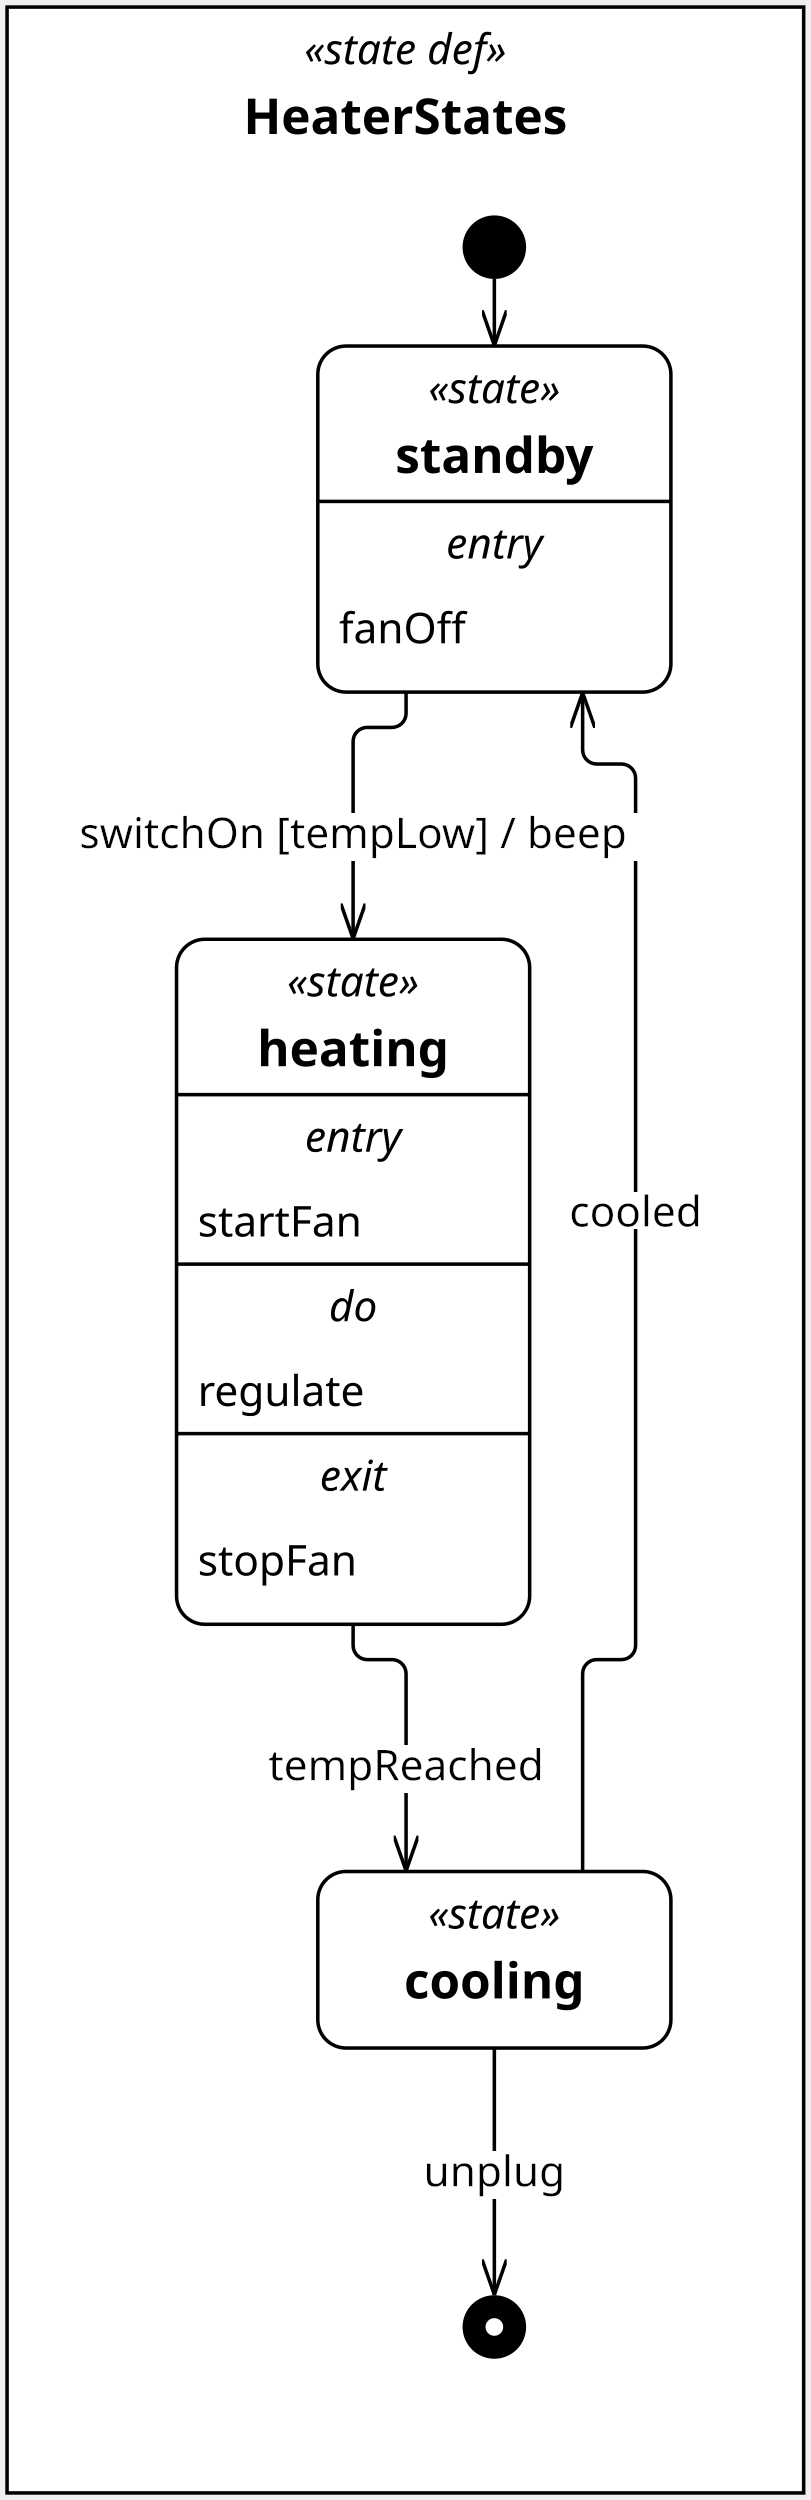
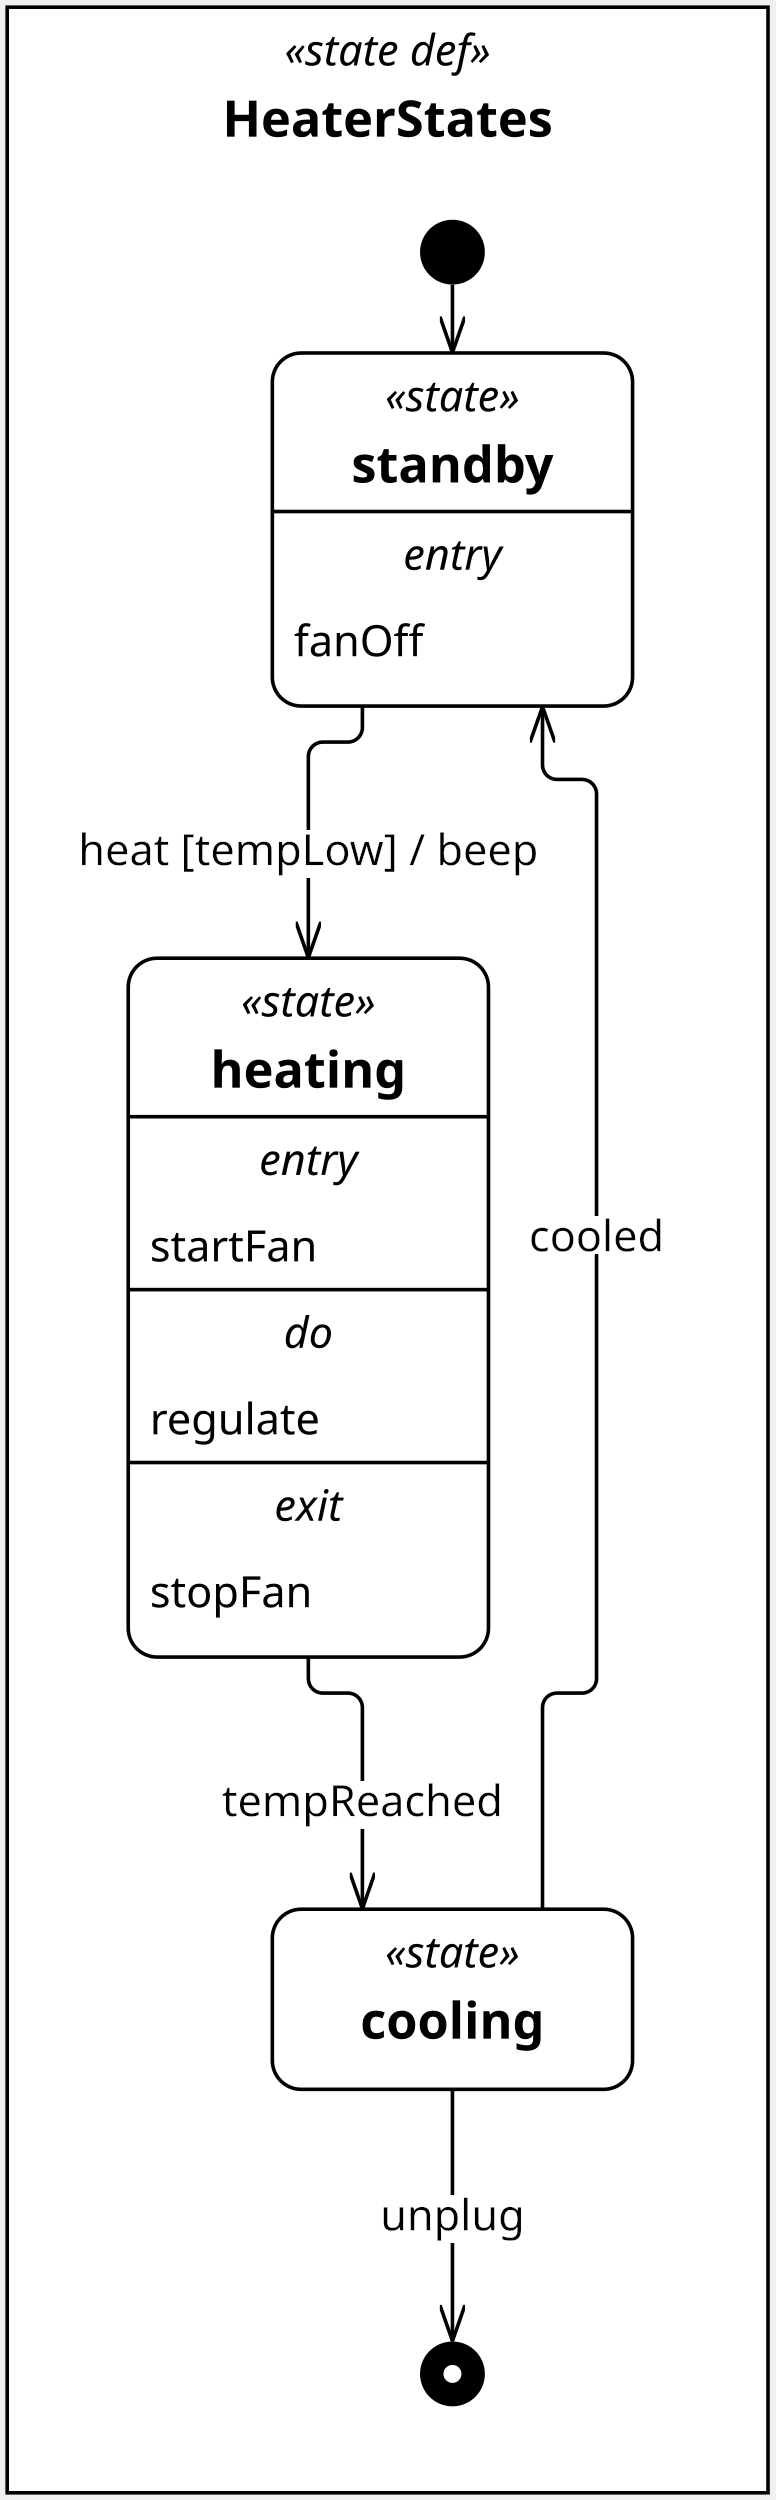
- <svg xmlns="http://www.w3.org/2000/svg" width="229.60" height="708.00" viewBox="0 0 229.60 708.00">
+ <svg xmlns="http://www.w3.org/2000/svg" width="215.20" height="694.00" viewBox="0 0 215.20 694.00">
  <defs>
    <marker id="line-end-open-chevron" markerWidth="10.165" markerHeight="7" refX="10.165" refY="3.5" orient="auto">
      <polyline points="0 0, 10 3.5, 0 7" fill="none" stroke="#000000" stroke-width="1.00" stroke-linejoin="bevel" />
    </marker>
    <marker id="line-end-hollow-triangle" markerWidth="10.165" markerHeight="7" refX="10.165" refY="3.5" orient="auto">
      <polygon points="0 0, 10 3.5, 0 7" fill="#FFFFFF" stroke="#000000" stroke-width="1.00" stroke-linejoin="bevel" />
    </marker>
    <marker id="line-end-filled-arrow" markerWidth="10.165" markerHeight="7" refX="10.165" refY="3.5" orient="auto">
      <polygon points="0 0, 10 3.5, 0 7" fill="#000000" stroke="#000000" stroke-width="1.00" stroke-linejoin="bevel" />
    </marker>
    <marker id="line-end-hollow-triangle-crossbar" markerWidth="14.665" markerHeight="7" refX="14.665" refY="3.5" orient="auto">
      <polygon points="4.5 0, 14.5 3.5, 4.5 7" fill="#FFFFFF" stroke="#000000" stroke-width="1.00" stroke-linejoin="bevel" />
      <line x1="1" y1="0" x2="1" y2="7" stroke="#000000" stroke-width="1.00" />
    </marker>
    <marker id="line-end-hollow-diamond" markerWidth="14" markerHeight="8" refX="13.277" refY="4" orient="auto">
      <polygon points="1 4, 7 0, 13 4, 7 8" fill="#FFFFFF" stroke="#000000" stroke-width="1.00" stroke-linejoin="bevel" />
    </marker>
    <marker id="line-end-filled-diamond" markerWidth="14" markerHeight="8" refX="13.277" refY="4" orient="auto">
      <polygon points="1 4, 7 0, 13 4, 7 8" fill="#000000" stroke="#000000" stroke-width="1.00" stroke-linejoin="bevel" />
    </marker>
    <marker id="line-end-circle" markerWidth="10" markerHeight="10" refX="9.5" refY="5" orient="auto">
      <circle cx="5" cy="5" r="4" fill="#FFFFFF" stroke="#000000" stroke-width="1.00" />
    </marker>
    <marker id="line-end-bar" markerWidth="4" markerHeight="12" refX="2.5" refY="6" orient="auto">
      <line x1="2" y1="0" x2="2" y2="12" stroke="#000000" stroke-width="1.00" />
    </marker>
    <filter id="label-bg" x="-0.05" y="-0.05" width="1.1" height="1.1">
      <feFlood flood-color="#FFFFFF" />
      <feComposite in="SourceGraphic" operator="over" />
    </filter>
  </defs>
-   <rect x="2.00" y="2.00" width="225.60" height="704.00" fill="#FFFFFF" stroke="#000000" stroke-width="1.00" />
-   <text x="114.80" y="14.00" font-family="Noto Sans, sans-serif" font-size="12.00" font-style="italic" fill="#000000" text-anchor="middle" dominant-baseline="middle">«state def»</text>
-   <text x="114.80" y="33.00" font-family="Noto Sans, sans-serif" font-size="14.00" font-weight="bold" fill="#000000" text-anchor="middle" dominant-baseline="middle">HeaterStates</text>
-   <rect x="90.00" y="98.00" width="100.00" height="98.00" fill="#FFFFFF" stroke="#000000" stroke-width="1.00" rx="8.00" ry="8.00" />
-   <text x="140.00" y="110.00" font-family="Noto Sans, sans-serif" font-size="12.00" font-style="italic" fill="#000000" text-anchor="middle" dominant-baseline="middle">«state»</text>
-   <text x="140.00" y="129.00" font-family="Noto Sans, sans-serif" font-size="14.00" font-weight="bold" fill="#000000" text-anchor="middle" dominant-baseline="middle">standby</text>
-   <line x1="90.00" y1="142.00" x2="190.00" y2="142.00" stroke="#000000" stroke-width="1.00" />
-   <text x="140.00" y="154.00" font-family="Noto Sans, sans-serif" font-size="12.00" font-style="italic" fill="#000000" text-anchor="middle" dominant-baseline="middle">entry</text>
-   <text x="96.00" y="178.00" font-family="Noto Sans, sans-serif" font-size="12.00" fill="#000000" text-anchor="start" dominant-baseline="middle">fanOff</text>
-   <rect x="50.00" y="266.00" width="100.00" height="194.00" fill="#FFFFFF" stroke="#000000" stroke-width="1.00" rx="8.00" ry="8.00" />
-   <text x="100.00" y="278.00" font-family="Noto Sans, sans-serif" font-size="12.00" font-style="italic" fill="#000000" text-anchor="middle" dominant-baseline="middle">«state»</text>
-   <text x="100.00" y="297.00" font-family="Noto Sans, sans-serif" font-size="14.00" font-weight="bold" fill="#000000" text-anchor="middle" dominant-baseline="middle">heating</text>
-   <line x1="50.00" y1="310.00" x2="150.00" y2="310.00" stroke="#000000" stroke-width="1.00" />
-   <text x="100.00" y="322.00" font-family="Noto Sans, sans-serif" font-size="12.00" font-style="italic" fill="#000000" text-anchor="middle" dominant-baseline="middle">entry</text>
-   <text x="56.00" y="346.00" font-family="Noto Sans, sans-serif" font-size="12.00" fill="#000000" text-anchor="start" dominant-baseline="middle">startFan</text>
-   <line x1="50.00" y1="358.00" x2="150.00" y2="358.00" stroke="#000000" stroke-width="1.00" />
-   <text x="100.00" y="370.00" font-family="Noto Sans, sans-serif" font-size="12.00" font-style="italic" fill="#000000" text-anchor="middle" dominant-baseline="middle">do</text>
-   <text x="56.00" y="394.00" font-family="Noto Sans, sans-serif" font-size="12.00" fill="#000000" text-anchor="start" dominant-baseline="middle">regulate</text>
-   <line x1="50.00" y1="406.00" x2="150.00" y2="406.00" stroke="#000000" stroke-width="1.00" />
-   <text x="100.00" y="418.00" font-family="Noto Sans, sans-serif" font-size="12.00" font-style="italic" fill="#000000" text-anchor="middle" dominant-baseline="middle">exit</text>
-   <text x="56.00" y="442.00" font-family="Noto Sans, sans-serif" font-size="12.00" fill="#000000" text-anchor="start" dominant-baseline="middle">stopFan</text>
-   <rect x="90.00" y="530.00" width="100.00" height="50.00" fill="#FFFFFF" stroke="#000000" stroke-width="1.00" rx="8.00" ry="8.00" />
-   <text x="140.00" y="542.00" font-family="Noto Sans, sans-serif" font-size="12.00" font-style="italic" fill="#000000" text-anchor="middle" dominant-baseline="middle">«state»</text>
-   <text x="140.00" y="561.00" font-family="Noto Sans, sans-serif" font-size="14.00" font-weight="bold" fill="#000000" text-anchor="middle" dominant-baseline="middle">cooling</text>
-   <circle cx="140.00" cy="659.00" r="9.00" fill="#000000" />
-   <circle cx="140.00" cy="659.00" r="3.00" fill="white" stroke="#000000" stroke-width="1.00" />
-   <circle cx="140.00" cy="70.00" r="9.00" fill="#000000" />
-   <path d="M 140.00 79.00 L 140.00 98.00" fill="none" stroke="#000000" stroke-width="1.00" marker-end="url(#line-end-open-chevron)" />
-   <path d="M 115.00 196.00 L 115.00 202.00 A 4.00 4.00 0 0 1 111.00 206.00 L 104.00 206.00 A 4.00 4.00 0 0 0 100.00 210.00 L 100.00 266.00" fill="none" stroke="#000000" stroke-width="1.00" marker-end="url(#line-end-open-chevron)" />
-   <path d="M 100.00 460.00 L 100.00 466.00 A 4.00 4.00 0 0 0 104.00 470.00 L 111.00 470.00 A 4.00 4.00 0 0 1 115.00 474.00 L 115.00 530.00" fill="none" stroke="#000000" stroke-width="1.00" marker-end="url(#line-end-open-chevron)" />
-   <path d="M 165.00 530.00 L 165.00 474.00 A 4.00 4.00 0 0 1 169.00 470.00 L 176.00 470.00 A 4.00 4.00 0 0 0 180.00 466.00 L 180.00 220.37 A 4.00 4.00 0 0 0 176.00 216.37 L 169.00 216.37 A 4.00 4.00 0 0 1 165.00 212.37 L 165.00 196.00" fill="none" stroke="#000000" stroke-width="1.00" marker-end="url(#line-end-open-chevron)" />
-   <path d="M 140.00 580.00 L 140.00 650.00" fill="none" stroke="#000000" stroke-width="1.00" marker-end="url(#line-end-open-chevron)" />
-   <text x="100.00" y="236.00" font-family="Noto Sans, sans-serif" font-size="12.00" fill="#000000" text-anchor="middle" dominant-baseline="middle" filter="url(#label-bg)">switchOn [tempLow] / beep</text>
-   <text x="115.00" y="500.00" font-family="Noto Sans, sans-serif" font-size="12.00" fill="#000000" text-anchor="middle" dominant-baseline="middle" filter="url(#label-bg)">tempReached</text>
-   <text x="180.00" y="343.19" font-family="Noto Sans, sans-serif" font-size="12.00" fill="#000000" text-anchor="middle" dominant-baseline="middle" filter="url(#label-bg)">cooled</text>
-   <text x="140.00" y="615.00" font-family="Noto Sans, sans-serif" font-size="12.00" fill="#000000" text-anchor="middle" dominant-baseline="middle" filter="url(#label-bg)">unplug</text>
+   <rect x="2.00" y="2.00" width="211.20" height="690.00" fill="#FFFFFF" stroke="#000000" stroke-width="1.00" />
+   <text x="107.60" y="14.00" font-family="Noto Sans, sans-serif" font-size="12.00" font-style="italic" fill="#000000" text-anchor="middle" dominant-baseline="middle">«state def»</text>
+   <text x="107.60" y="33.00" font-family="Noto Sans, sans-serif" font-size="14.00" font-weight="bold" fill="#000000" text-anchor="middle" dominant-baseline="middle">HeaterStates</text>
+   <rect x="75.60" y="98.00" width="100.00" height="98.00" fill="#FFFFFF" stroke="#000000" stroke-width="1.00" rx="8.00" ry="8.00" />
+   <text x="125.60" y="110.00" font-family="Noto Sans, sans-serif" font-size="12.00" font-style="italic" fill="#000000" text-anchor="middle" dominant-baseline="middle">«state»</text>
+   <text x="125.60" y="129.00" font-family="Noto Sans, sans-serif" font-size="14.00" font-weight="bold" fill="#000000" text-anchor="middle" dominant-baseline="middle">standby</text>
+   <line x1="75.60" y1="142.00" x2="175.60" y2="142.00" stroke="#000000" stroke-width="1.00" />
+   <text x="125.60" y="154.00" font-family="Noto Sans, sans-serif" font-size="12.00" font-style="italic" fill="#000000" text-anchor="middle" dominant-baseline="middle">entry</text>
+   <text x="81.60" y="178.00" font-family="Noto Sans, sans-serif" font-size="12.00" fill="#000000" text-anchor="start" dominant-baseline="middle">fanOff</text>
+   <rect x="35.60" y="266.00" width="100.00" height="194.00" fill="#FFFFFF" stroke="#000000" stroke-width="1.00" rx="8.00" ry="8.00" />
+   <text x="85.60" y="278.00" font-family="Noto Sans, sans-serif" font-size="12.00" font-style="italic" fill="#000000" text-anchor="middle" dominant-baseline="middle">«state»</text>
+   <text x="85.60" y="297.00" font-family="Noto Sans, sans-serif" font-size="14.00" font-weight="bold" fill="#000000" text-anchor="middle" dominant-baseline="middle">heating</text>
+   <line x1="35.60" y1="310.00" x2="135.60" y2="310.00" stroke="#000000" stroke-width="1.00" />
+   <text x="85.60" y="322.00" font-family="Noto Sans, sans-serif" font-size="12.00" font-style="italic" fill="#000000" text-anchor="middle" dominant-baseline="middle">entry</text>
+   <text x="41.60" y="346.00" font-family="Noto Sans, sans-serif" font-size="12.00" fill="#000000" text-anchor="start" dominant-baseline="middle">startFan</text>
+   <line x1="35.60" y1="358.00" x2="135.60" y2="358.00" stroke="#000000" stroke-width="1.00" />
+   <text x="85.60" y="370.00" font-family="Noto Sans, sans-serif" font-size="12.00" font-style="italic" fill="#000000" text-anchor="middle" dominant-baseline="middle">do</text>
+   <text x="41.60" y="394.00" font-family="Noto Sans, sans-serif" font-size="12.00" fill="#000000" text-anchor="start" dominant-baseline="middle">regulate</text>
+   <line x1="35.60" y1="406.00" x2="135.60" y2="406.00" stroke="#000000" stroke-width="1.00" />
+   <text x="85.60" y="418.00" font-family="Noto Sans, sans-serif" font-size="12.00" font-style="italic" fill="#000000" text-anchor="middle" dominant-baseline="middle">exit</text>
+   <text x="41.60" y="442.00" font-family="Noto Sans, sans-serif" font-size="12.00" fill="#000000" text-anchor="start" dominant-baseline="middle">stopFan</text>
+   <rect x="75.60" y="530.00" width="100.00" height="50.00" fill="#FFFFFF" stroke="#000000" stroke-width="1.00" rx="8.00" ry="8.00" />
+   <text x="125.60" y="542.00" font-family="Noto Sans, sans-serif" font-size="12.00" font-style="italic" fill="#000000" text-anchor="middle" dominant-baseline="middle">«state»</text>
+   <text x="125.60" y="561.00" font-family="Noto Sans, sans-serif" font-size="14.00" font-weight="bold" fill="#000000" text-anchor="middle" dominant-baseline="middle">cooling</text>
+   <circle cx="125.60" cy="659.00" r="9.00" fill="#000000" />
+   <circle cx="125.60" cy="659.00" r="3.00" fill="white" stroke="#000000" stroke-width="1.00" />
+   <circle cx="125.60" cy="70.00" r="9.00" fill="#000000" />
+   <path d="M 125.60 79.00 L 125.60 98.00" fill="none" stroke="#000000" stroke-width="1.00" marker-end="url(#line-end-open-chevron)" />
+   <path d="M 100.60 196.00 L 100.60 202.00 A 4.00 4.00 0 0 1 96.60 206.00 L 89.60 206.00 A 4.00 4.00 0 0 0 85.60 210.00 L 85.60 266.00" fill="none" stroke="#000000" stroke-width="1.00" marker-end="url(#line-end-open-chevron)" />
+   <path d="M 85.60 460.00 L 85.60 466.00 A 4.00 4.00 0 0 0 89.60 470.00 L 96.60 470.00 A 4.00 4.00 0 0 1 100.60 474.00 L 100.60 530.00" fill="none" stroke="#000000" stroke-width="1.00" marker-end="url(#line-end-open-chevron)" />
+   <path d="M 150.60 530.00 L 150.60 474.00 A 4.00 4.00 0 0 1 154.60 470.00 L 161.60 470.00 A 4.00 4.00 0 0 0 165.60 466.00 L 165.60 220.37 A 4.00 4.00 0 0 0 161.60 216.37 L 154.60 216.37 A 4.00 4.00 0 0 1 150.60 212.37 L 150.60 196.00" fill="none" stroke="#000000" stroke-width="1.00" marker-end="url(#line-end-open-chevron)" />
+   <path d="M 125.60 580.00 L 125.60 650.00" fill="none" stroke="#000000" stroke-width="1.00" marker-end="url(#line-end-open-chevron)" />
+   <text x="85.60" y="236.00" font-family="Noto Sans, sans-serif" font-size="12.00" fill="#000000" text-anchor="middle" dominant-baseline="middle" filter="url(#label-bg)">heat [tempLow] / beep</text>
+   <text x="100.60" y="500.00" font-family="Noto Sans, sans-serif" font-size="12.00" fill="#000000" text-anchor="middle" dominant-baseline="middle" filter="url(#label-bg)">tempReached</text>
+   <text x="165.60" y="343.19" font-family="Noto Sans, sans-serif" font-size="12.00" fill="#000000" text-anchor="middle" dominant-baseline="middle" filter="url(#label-bg)">cooled</text>
+   <text x="125.60" y="615.00" font-family="Noto Sans, sans-serif" font-size="12.00" fill="#000000" text-anchor="middle" dominant-baseline="middle" filter="url(#label-bg)">unplug</text>
</svg>
